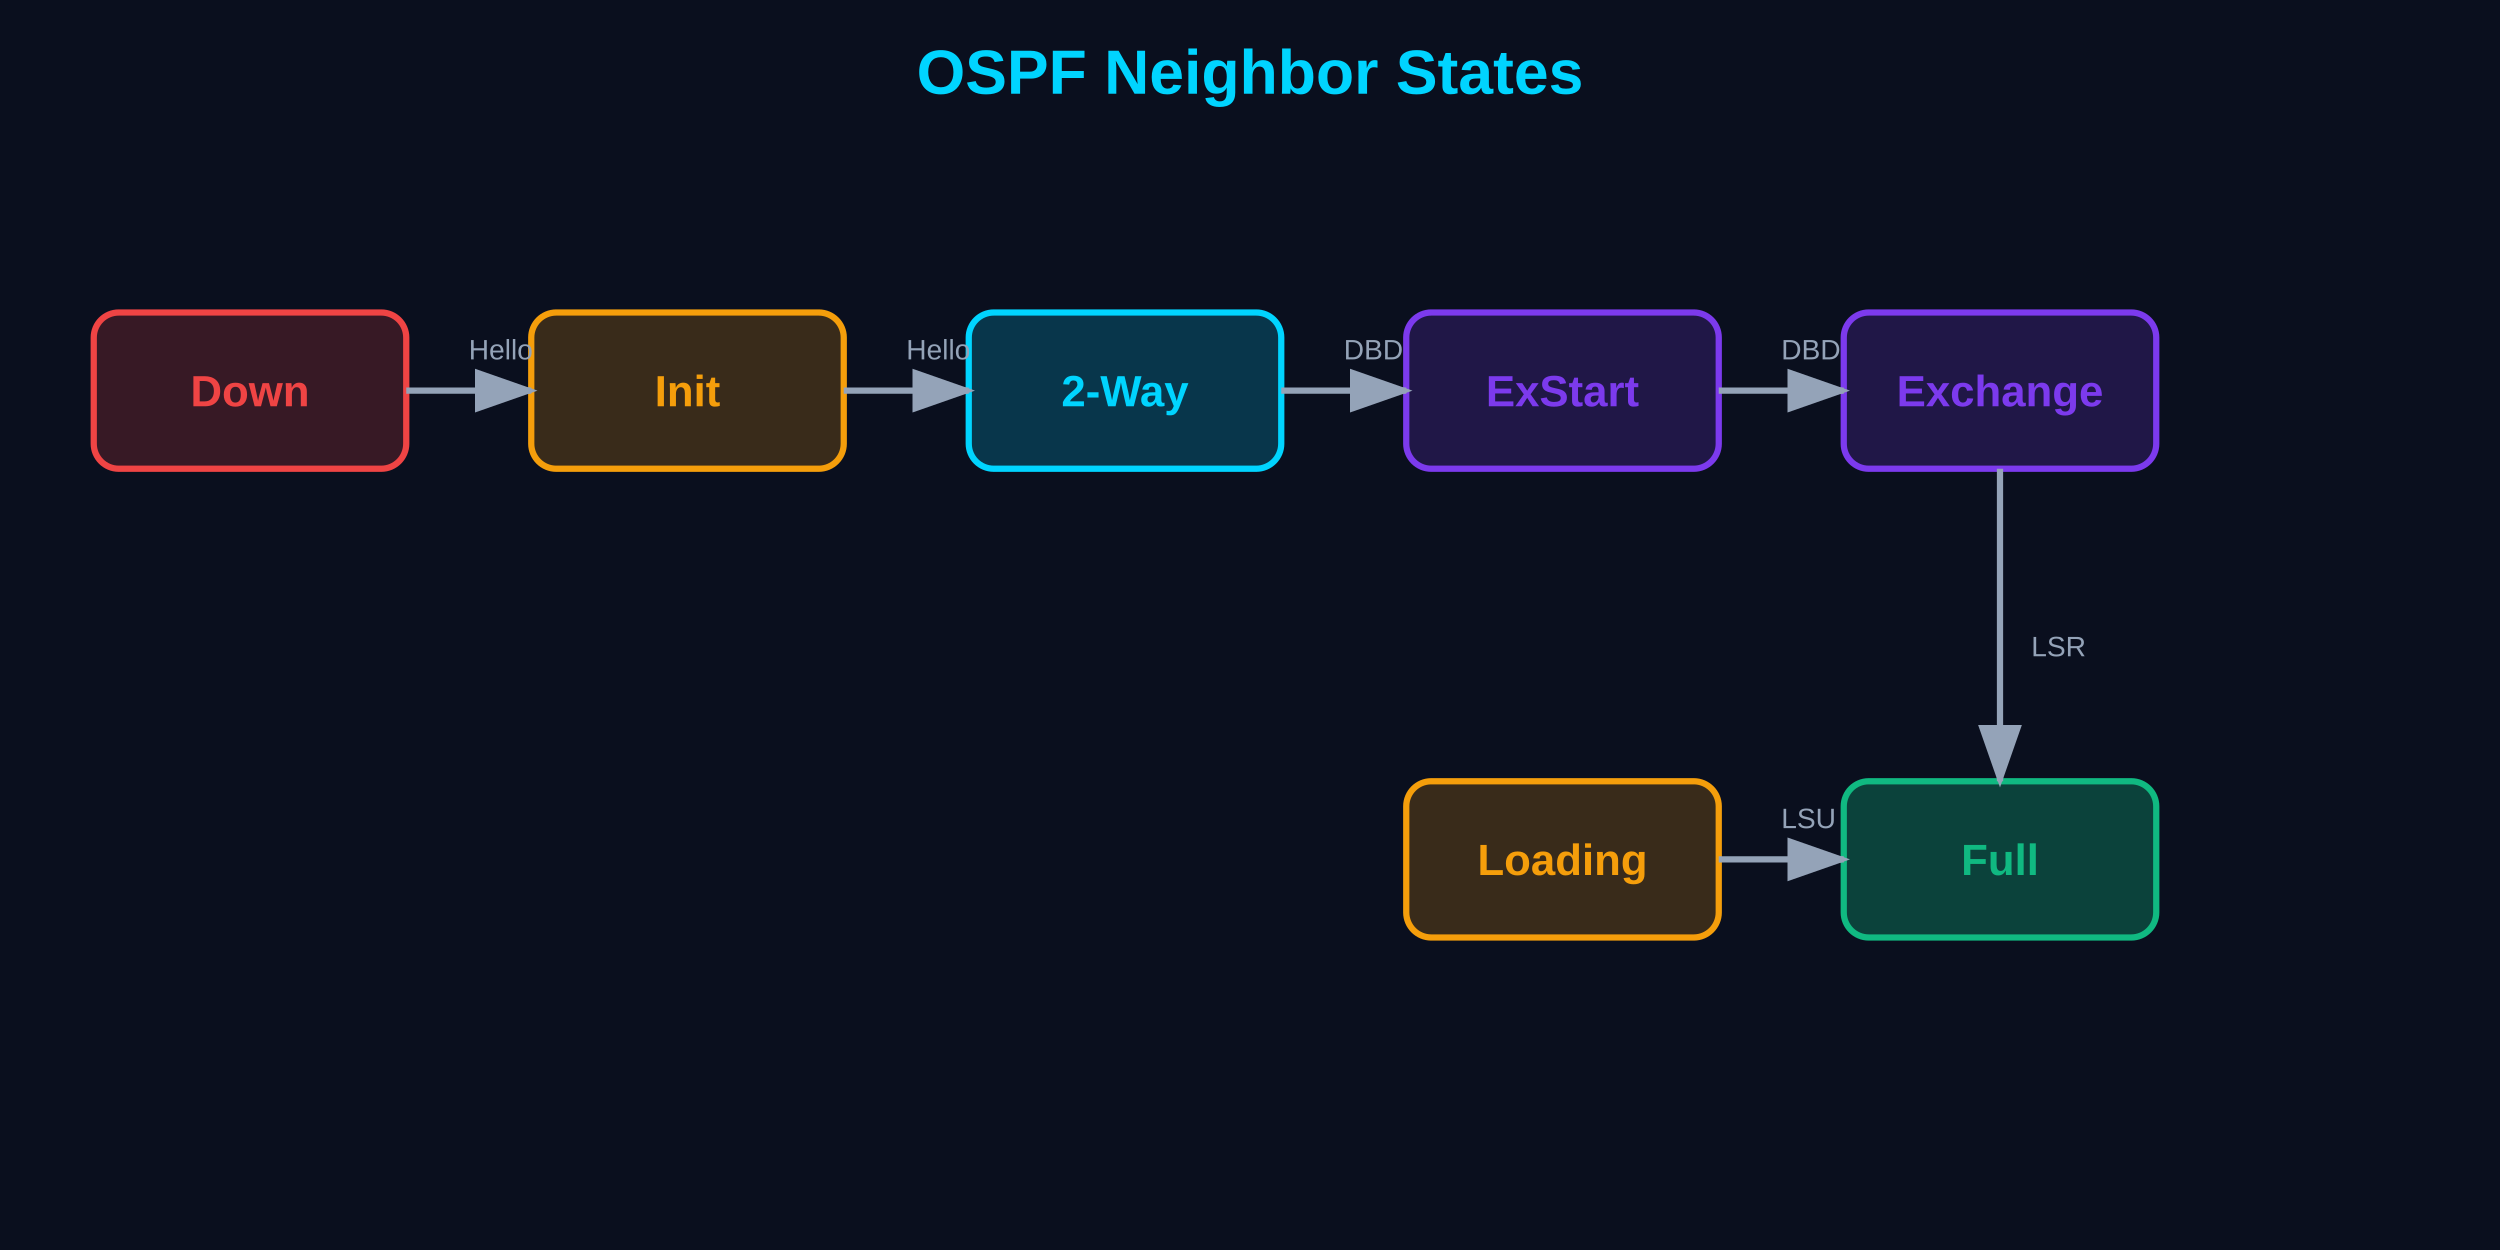
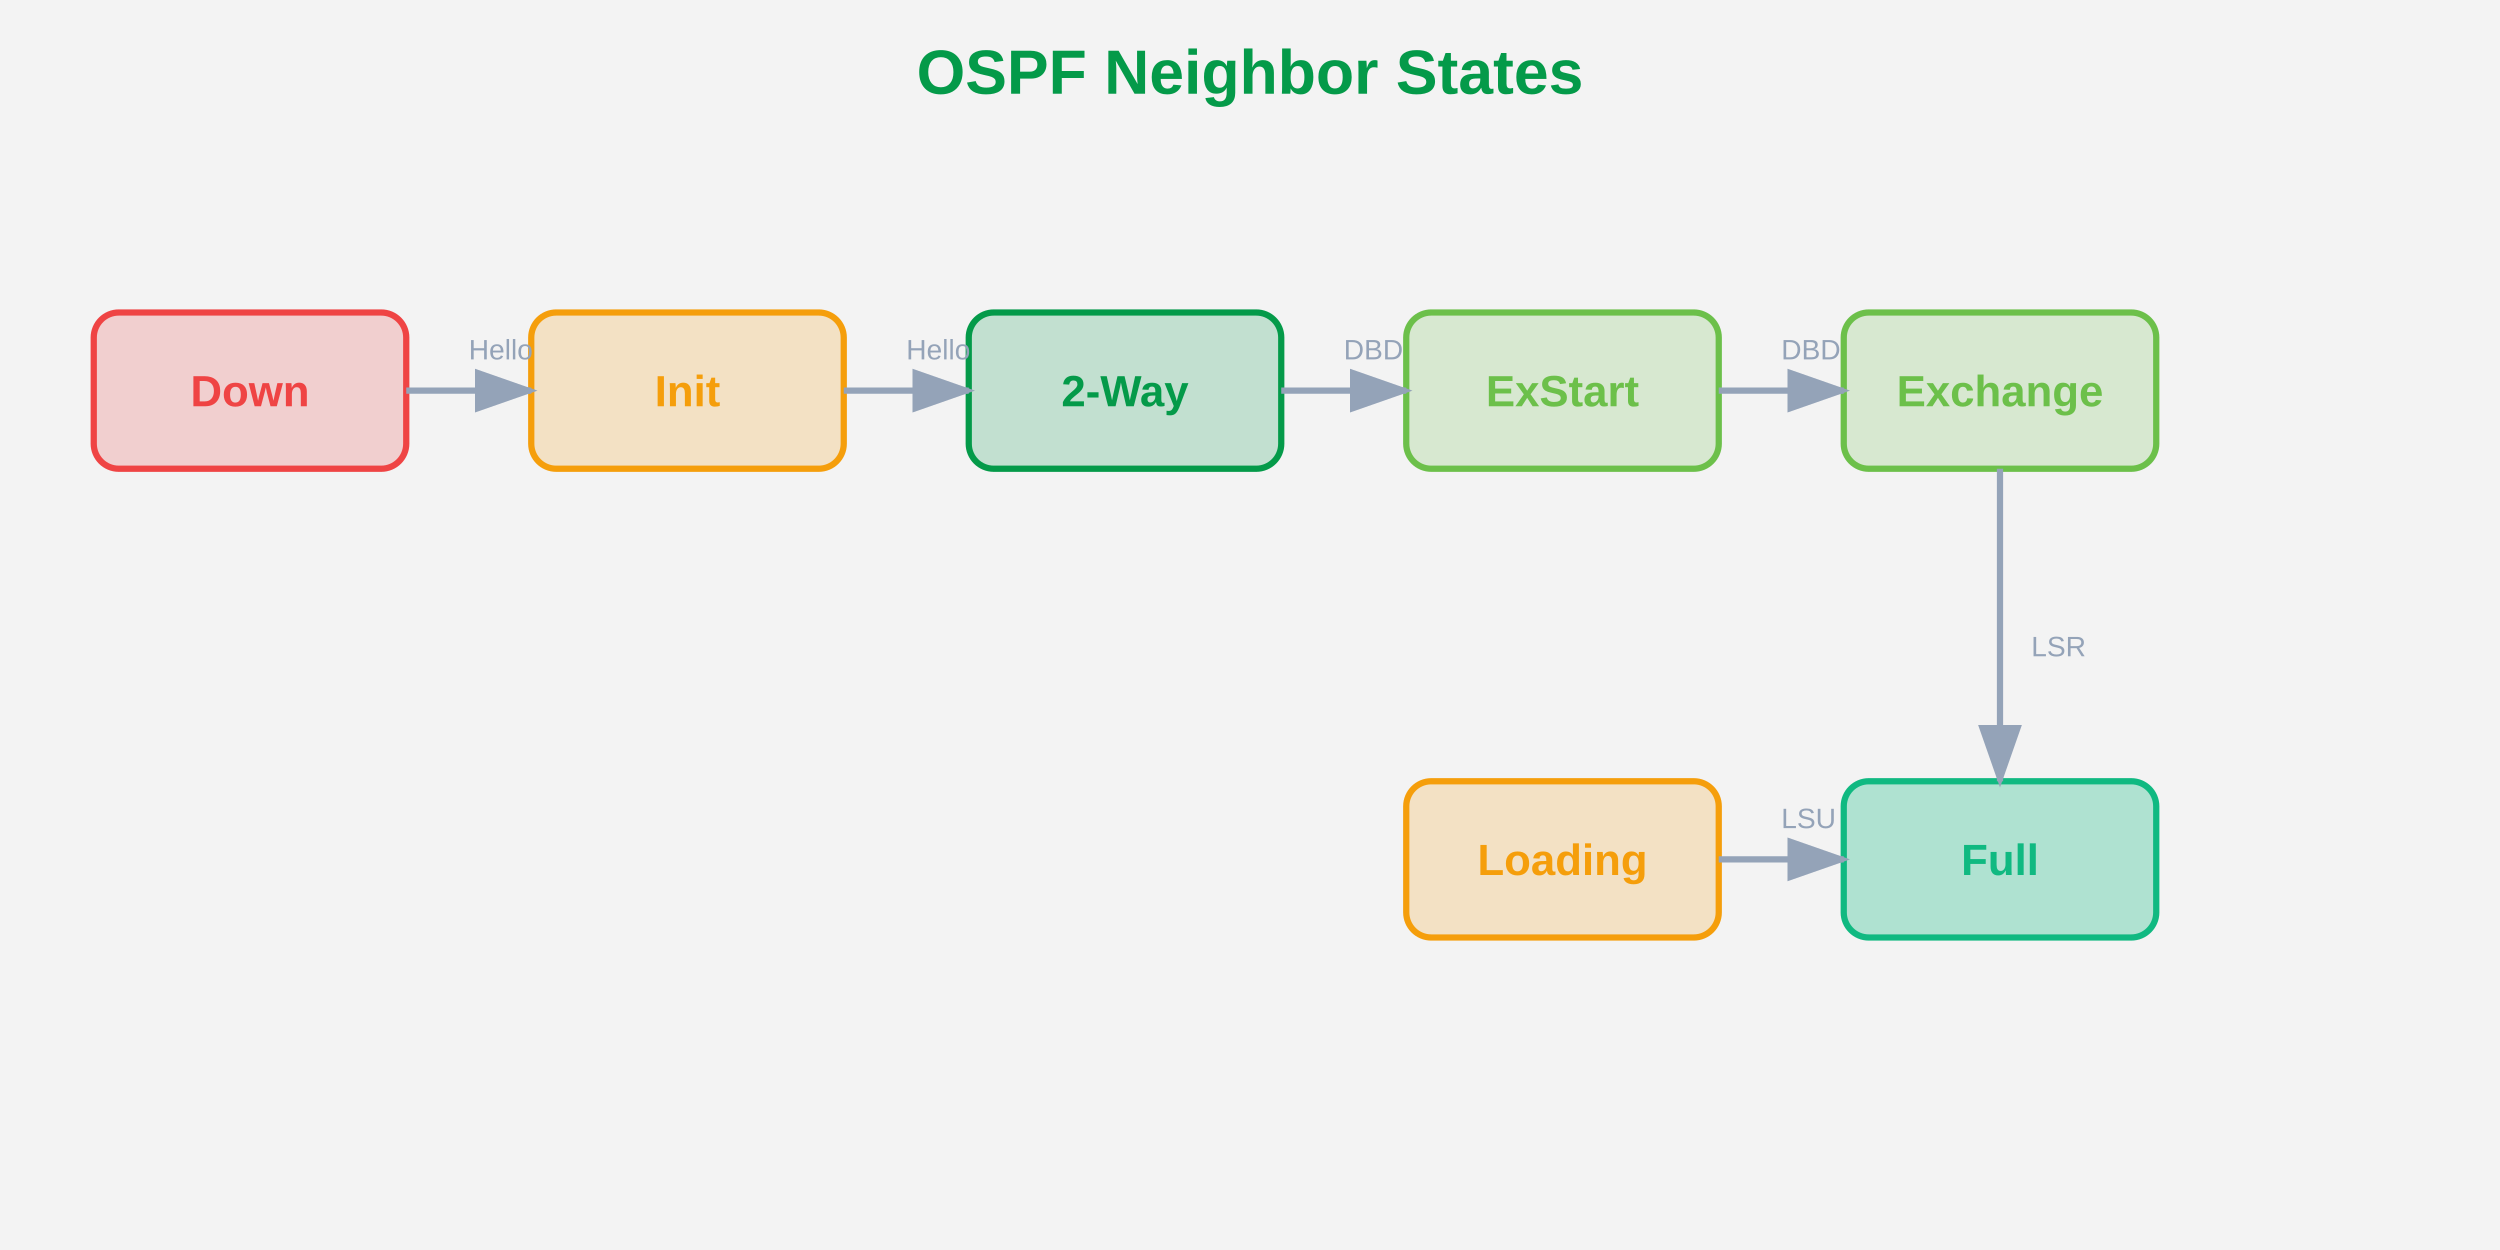
<svg xmlns="http://www.w3.org/2000/svg" viewBox="0 0 800 400">
-   <rect width="800" height="400" fill="#0a0f1e" />
-   <text x="400" y="30" font-family="Arial" font-size="20" fill="#00d4ff" text-anchor="middle" font-weight="bold">OSPF Neighbor States</text>
+   <rect width="800" height="400" fill="currentColor" opacity="0.05" />
+   <text x="400" y="30" font-family="Arial" font-size="20" fill="#049a49" text-anchor="middle" font-weight="bold">OSPF Neighbor States</text>
  <rect x="30" y="100" width="100" height="50" rx="8" fill="#ef4444" fill-opacity="0.2" stroke="#ef4444" stroke-width="2" />
  <text x="80" y="130" font-family="Arial" font-size="14" fill="#ef4444" text-anchor="middle" font-weight="bold">Down</text>
  <rect x="170" y="100" width="100" height="50" rx="8" fill="#f59e0b" fill-opacity="0.2" stroke="#f59e0b" stroke-width="2" />
  <text x="220" y="130" font-family="Arial" font-size="14" fill="#f59e0b" text-anchor="middle" font-weight="bold">Init</text>
-   <rect x="310" y="100" width="100" height="50" rx="8" fill="#00d4ff" fill-opacity="0.2" stroke="#00d4ff" stroke-width="2" />
-   <text x="360" y="130" font-family="Arial" font-size="14" fill="#00d4ff" text-anchor="middle" font-weight="bold">2-Way</text>
-   <rect x="450" y="100" width="100" height="50" rx="8" fill="#7c3aed" fill-opacity="0.2" stroke="#7c3aed" stroke-width="2" />
-   <text x="500" y="130" font-family="Arial" font-size="14" fill="#7c3aed" text-anchor="middle" font-weight="bold">ExStart</text>
-   <rect x="590" y="100" width="100" height="50" rx="8" fill="#7c3aed" fill-opacity="0.2" stroke="#7c3aed" stroke-width="2" />
-   <text x="640" y="130" font-family="Arial" font-size="14" fill="#7c3aed" text-anchor="middle" font-weight="bold">Exchange</text>
+   <rect x="310" y="100" width="100" height="50" rx="8" fill="#049a49" fill-opacity="0.2" stroke="#049a49" stroke-width="2" />
+   <text x="360" y="130" font-family="Arial" font-size="14" fill="#049a49" text-anchor="middle" font-weight="bold">2-Way</text>
+   <rect x="450" y="100" width="100" height="50" rx="8" fill="#6cc04a" fill-opacity="0.2" stroke="#6cc04a" stroke-width="2" />
+   <text x="500" y="130" font-family="Arial" font-size="14" fill="#6cc04a" text-anchor="middle" font-weight="bold">ExStart</text>
+   <rect x="590" y="100" width="100" height="50" rx="8" fill="#6cc04a" fill-opacity="0.2" stroke="#6cc04a" stroke-width="2" />
+   <text x="640" y="130" font-family="Arial" font-size="14" fill="#6cc04a" text-anchor="middle" font-weight="bold">Exchange</text>
  <rect x="450" y="250" width="100" height="50" rx="8" fill="#f59e0b" fill-opacity="0.2" stroke="#f59e0b" stroke-width="2" />
  <text x="500" y="280" font-family="Arial" font-size="14" fill="#f59e0b" text-anchor="middle" font-weight="bold">Loading</text>
  <rect x="590" y="250" width="100" height="50" rx="8" fill="#10b981" fill-opacity="0.3" stroke="#10b981" stroke-width="2" />
  <text x="640" y="280" font-family="Arial" font-size="14" fill="#10b981" text-anchor="middle" font-weight="bold">Full</text>
  <line x1="130" y1="125" x2="170" y2="125" stroke="#94a3b8" stroke-width="2" marker-end="url(#arrow)" />
  <line x1="270" y1="125" x2="310" y2="125" stroke="#94a3b8" stroke-width="2" marker-end="url(#arrow)" />
  <line x1="410" y1="125" x2="450" y2="125" stroke="#94a3b8" stroke-width="2" marker-end="url(#arrow)" />
  <line x1="550" y1="125" x2="590" y2="125" stroke="#94a3b8" stroke-width="2" marker-end="url(#arrow)" />
  <line x1="640" y1="150" x2="640" y2="250" stroke="#94a3b8" stroke-width="2" marker-end="url(#arrow)" />
  <line x1="550" y1="275" x2="590" y2="275" stroke="#94a3b8" stroke-width="2" marker-end="url(#arrow)" />
  <text x="150" y="115" font-family="Arial" font-size="9" fill="#94a3b8">Hello</text>
  <text x="290" y="115" font-family="Arial" font-size="9" fill="#94a3b8">Hello</text>
  <text x="430" y="115" font-family="Arial" font-size="9" fill="#94a3b8">DBD</text>
  <text x="570" y="115" font-family="Arial" font-size="9" fill="#94a3b8">DBD</text>
  <text x="650" y="210" font-family="Arial" font-size="9" fill="#94a3b8">LSR</text>
  <text x="570" y="265" font-family="Arial" font-size="9" fill="#94a3b8">LSU</text>
  <defs>
    <marker id="arrow" markerWidth="10" markerHeight="7" refX="9" refY="3.5" orient="auto">
      <polygon points="0 0, 10 3.5, 0 7" fill="#94a3b8" />
    </marker>
  </defs>
</svg>
